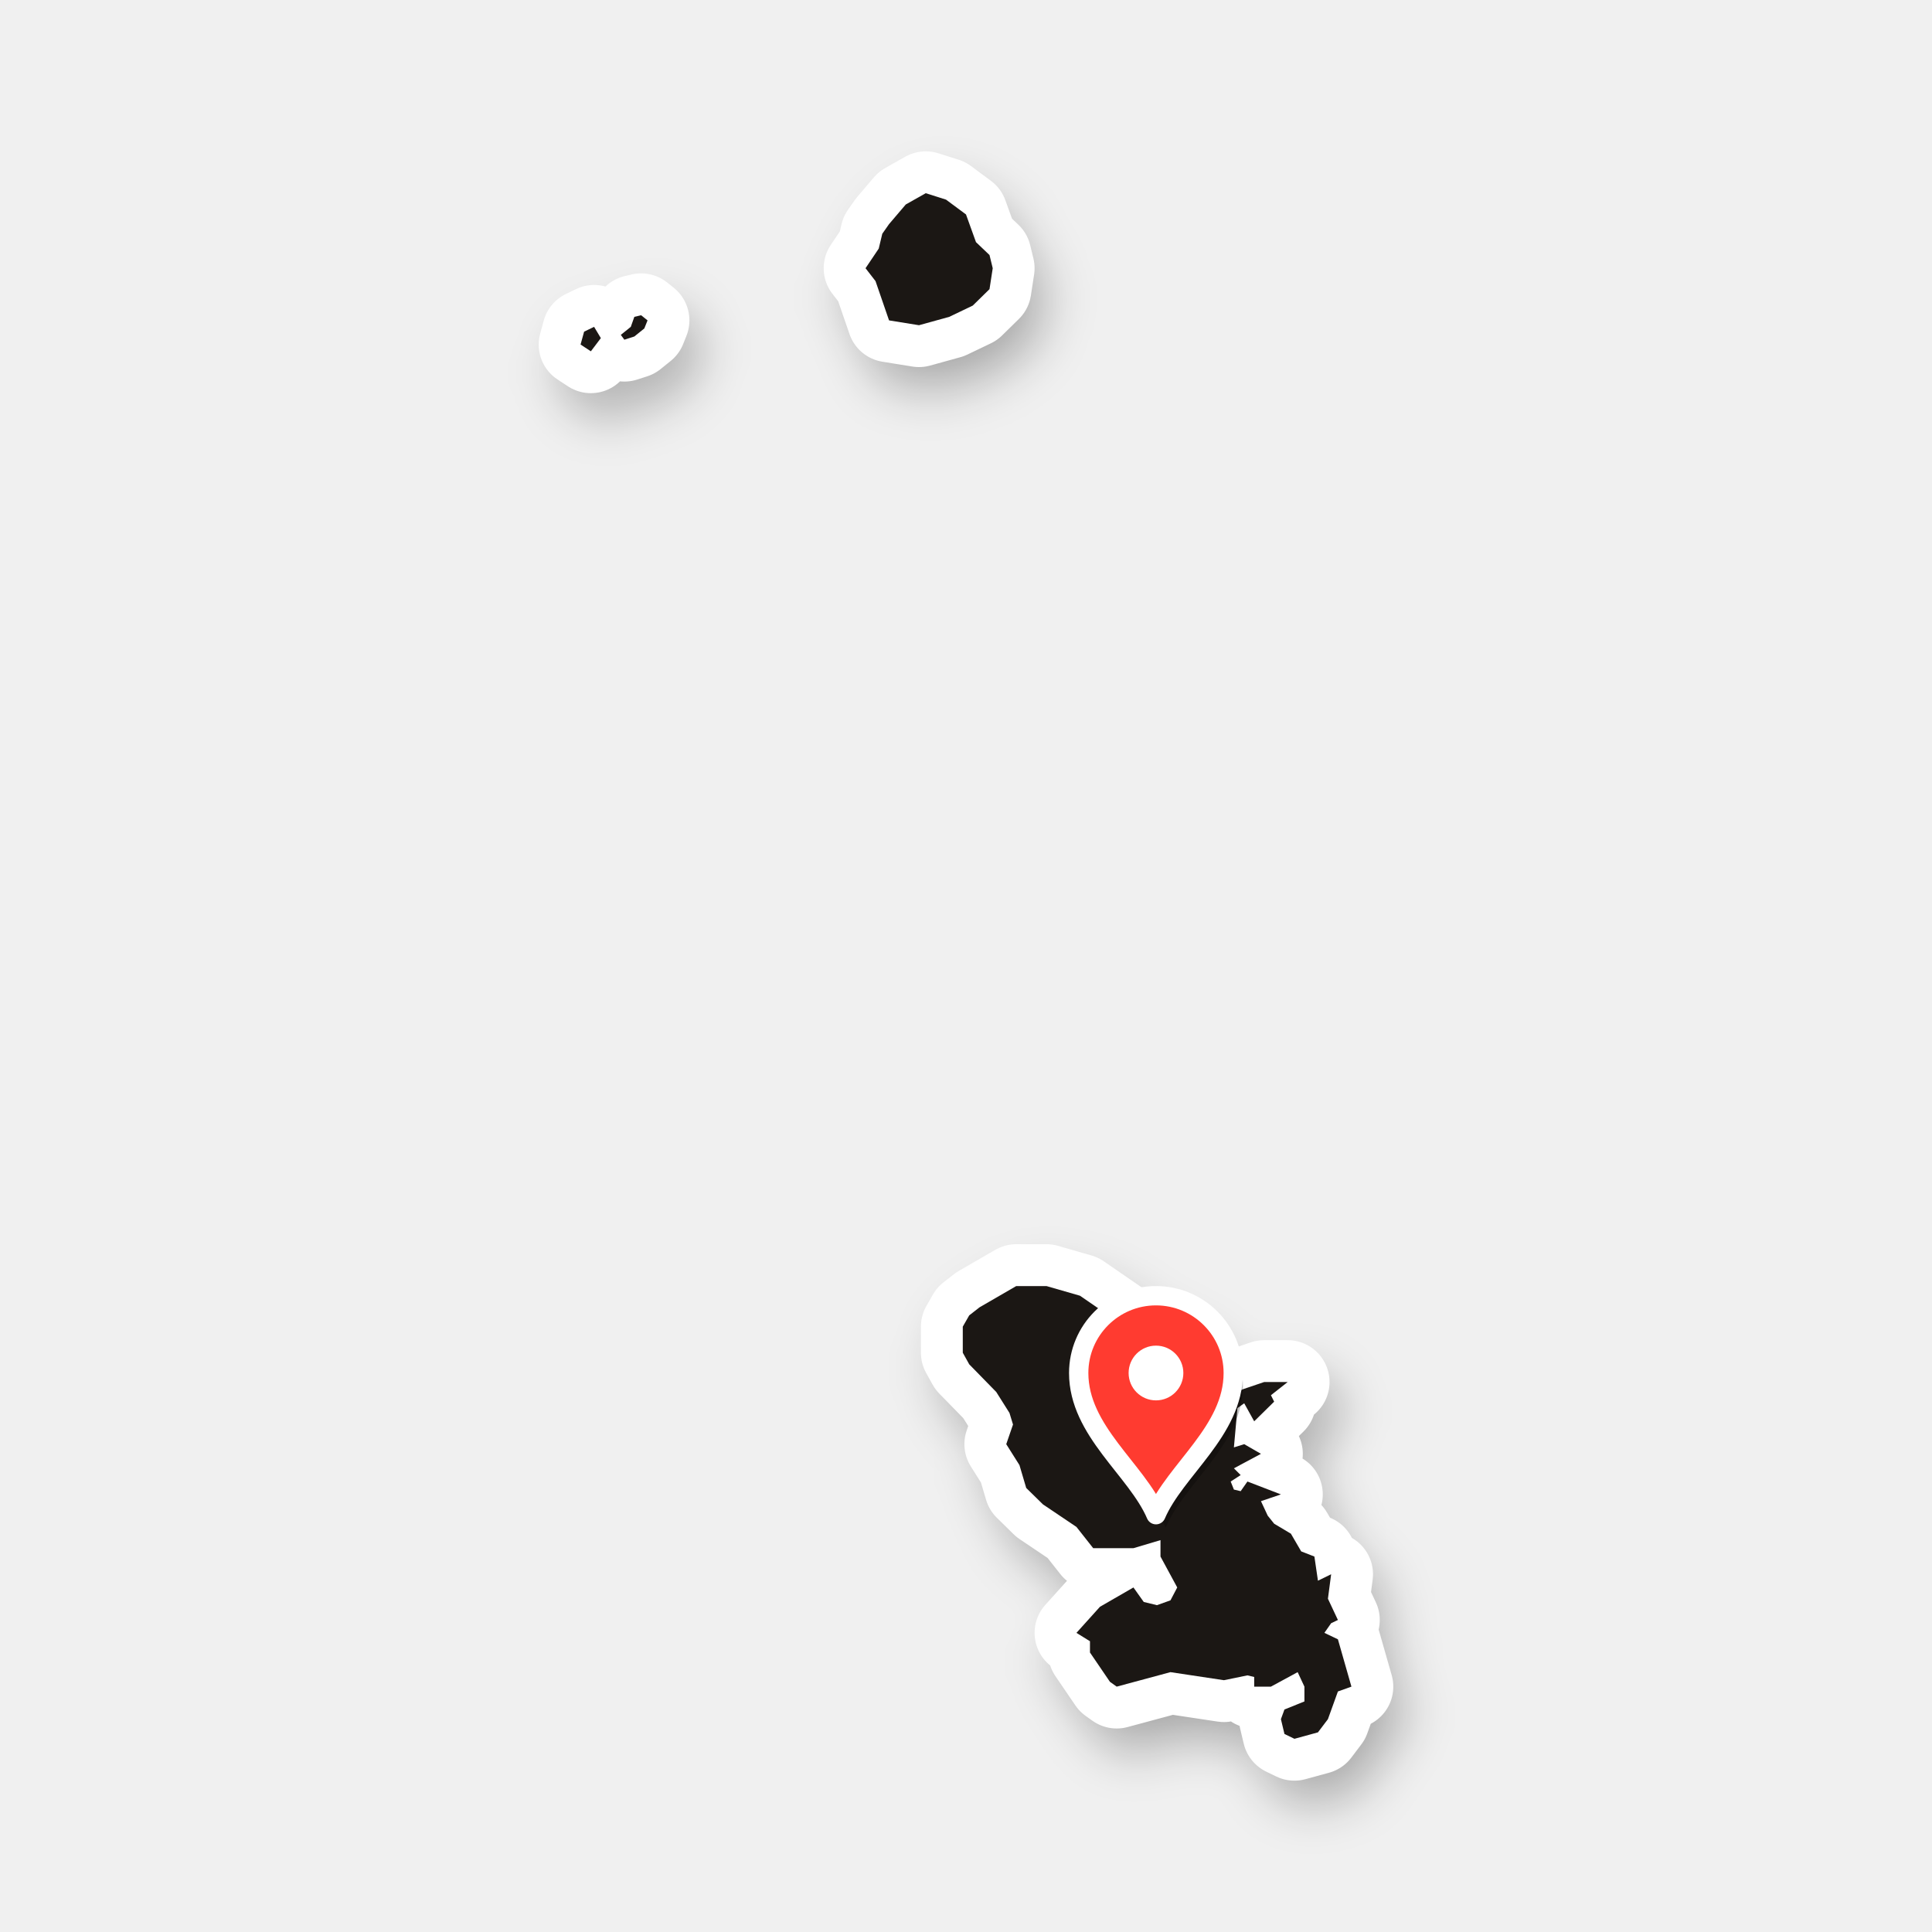
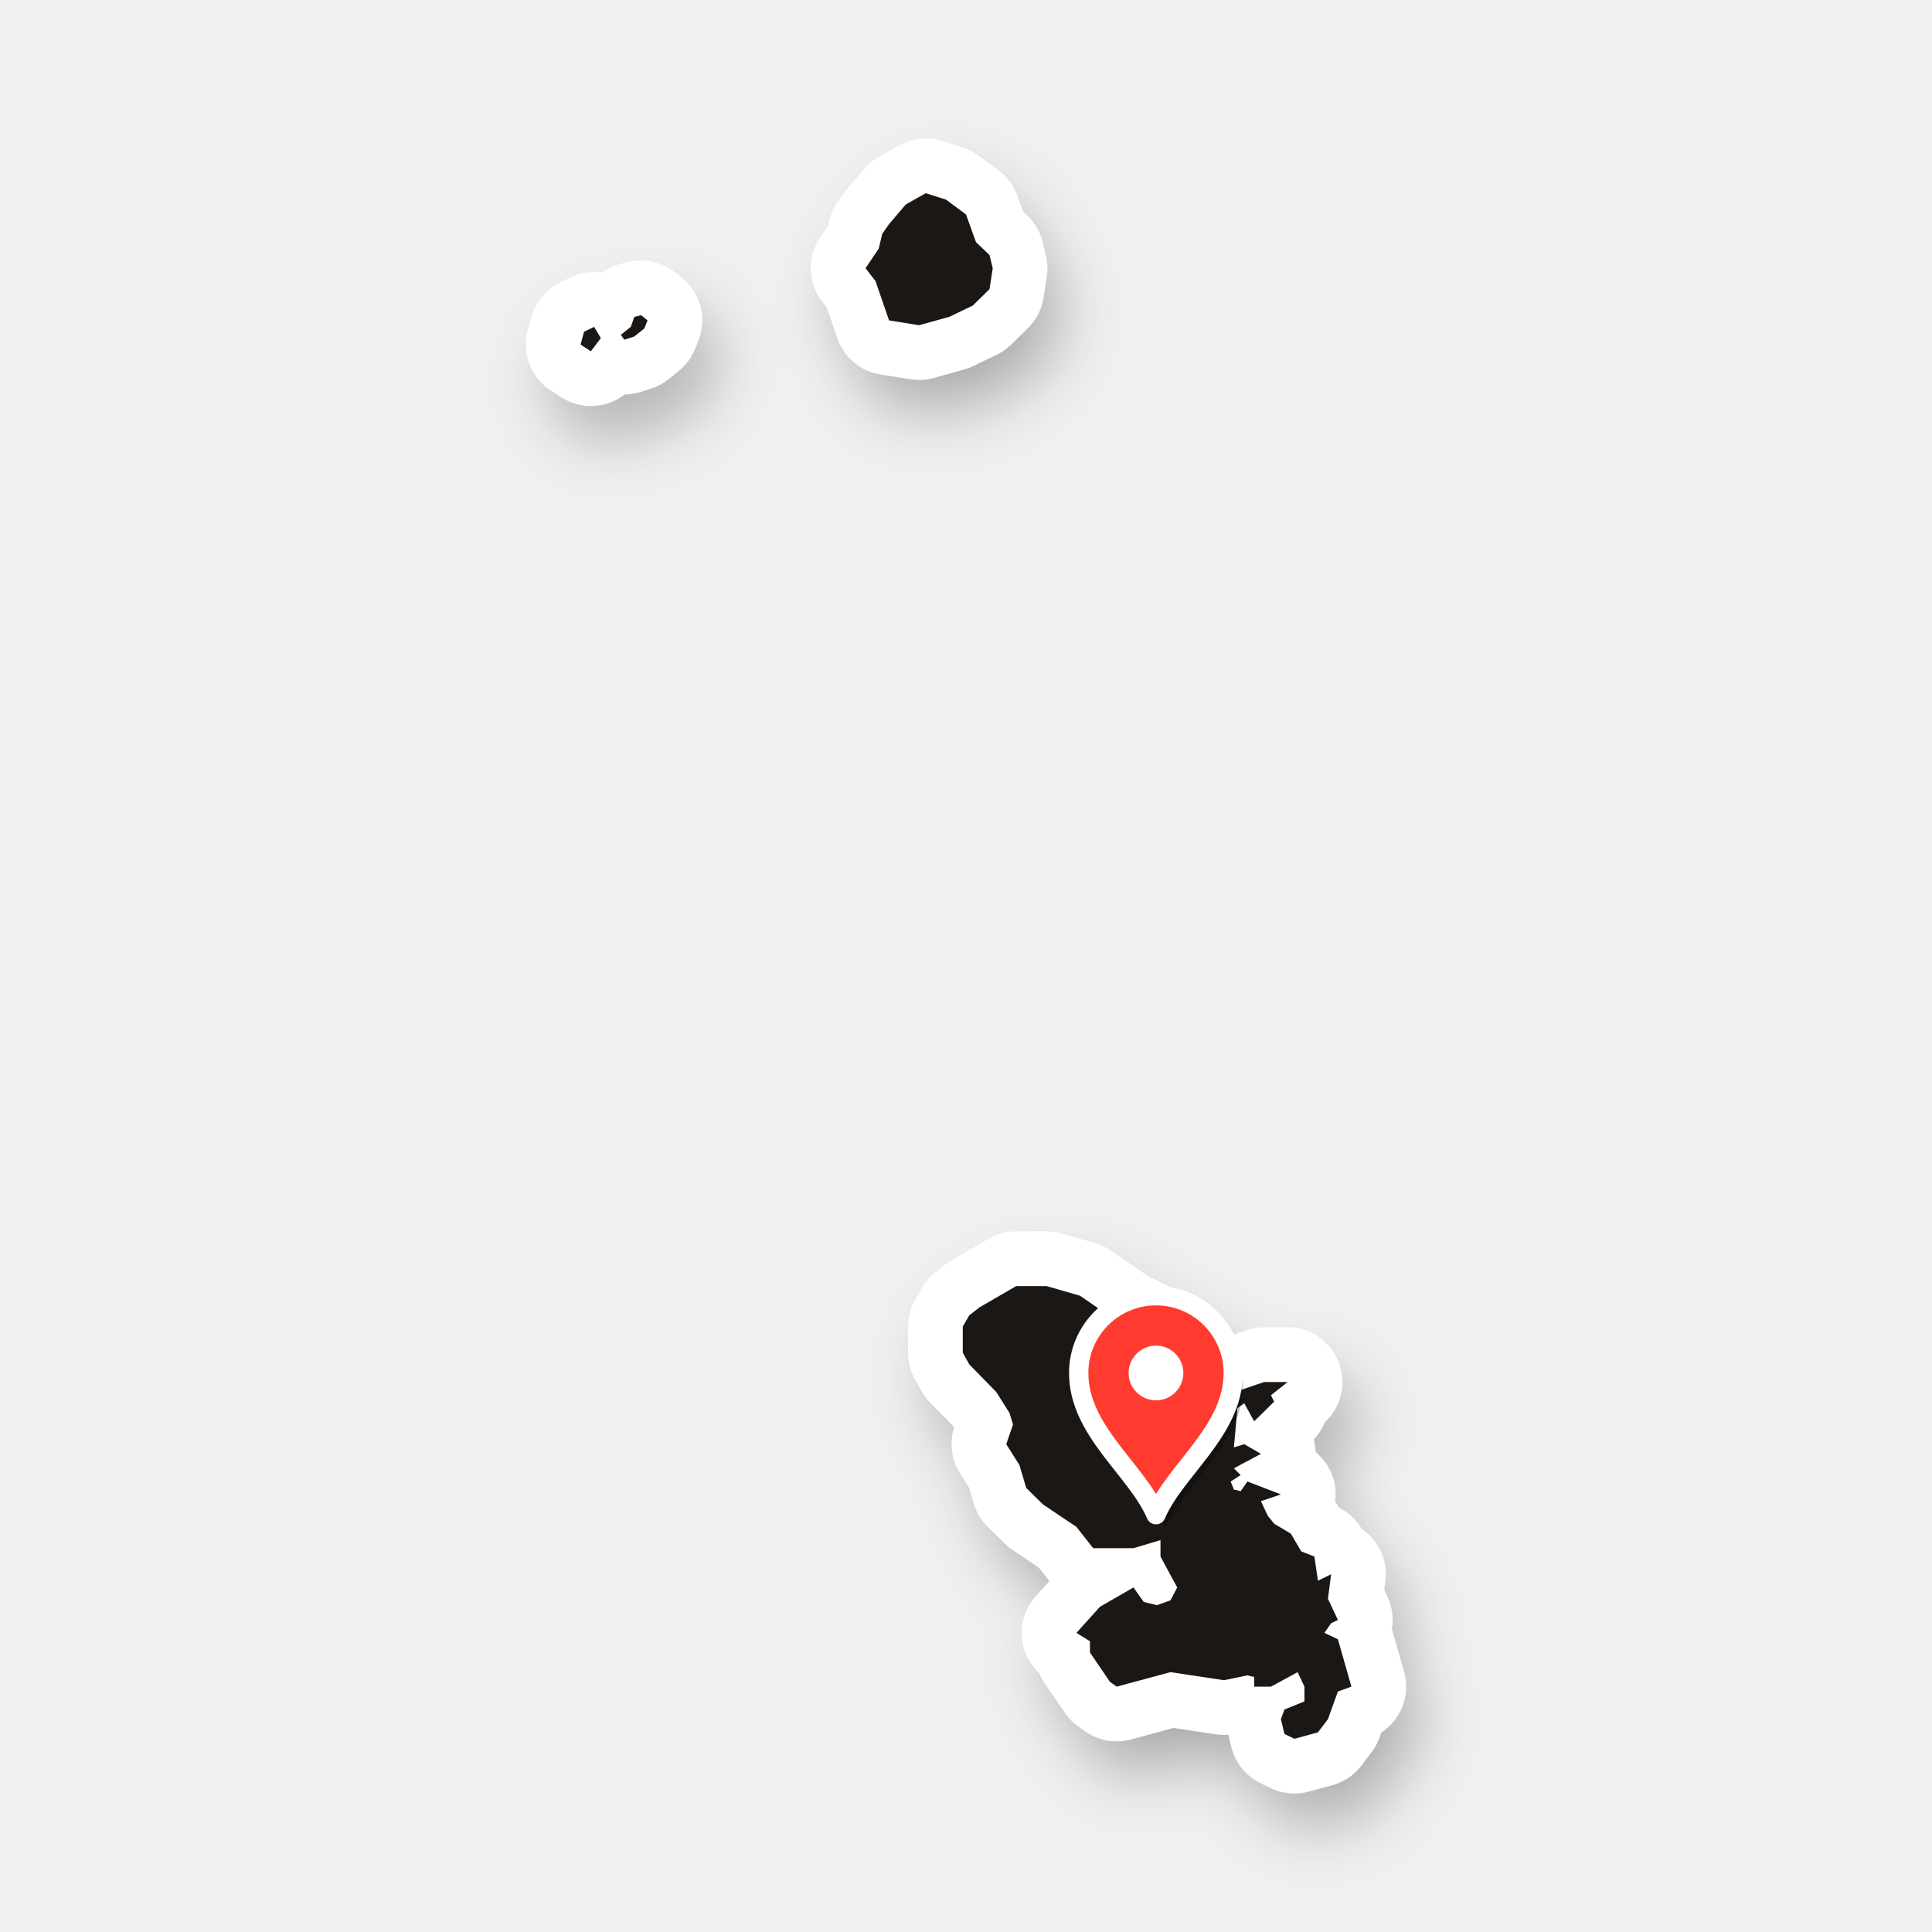
<svg xmlns="http://www.w3.org/2000/svg" width="600" height="600" viewBox="0 0 600 600">
  <defs>
    <filter id="s" x="-20%" y="-20%" width="140%" height="140%">
-       <feGaussianBlur stdDeviation="7" />
+       <feGaussianBlur stdDeviation="9" />
    </filter>
  </defs>
-   <path d="M419.7 523.8L415.5 525.3L412.4 533.9L409.3 538.0L402.0 540.0L398.9 538.5L397.8 533.9L398.9 530.9L405.1 528.4L405.1 523.8L403.0 519.3L394.7 523.8L389.5 523.8L389.5 520.8L387.4 520.3L380.1 521.8L363.5 519.3L346.8 523.8L344.7 522.3L338.5 513.2L338.5 509.7L334.3 507.1L341.6 499.0L352.0 493.0L355.2 497.5L359.3 498.5L363.5 497.0L365.6 493.0L360.4 483.4L360.4 478.3L352.0 480.8L339.5 480.8L334.3 474.2L323.9 467.2L318.7 462.1L316.6 455.0L312.5 448.5L314.6 442.4L313.5 438.8L309.4 432.3L301.0 423.7L299.0 420.1L299.0 412.0L301.0 408.5L304.2 406.0L315.6 399.4L325.0 399.4L335.4 402.4L347.9 411.0L364.5 419.1L365.6 423.7L367.6 426.2L370.8 427.2L376.0 437.3L380.1 433.8L386.4 431.3L392.6 429.2L399.9 429.2L394.7 433.3L395.7 435.3L389.5 441.4L386.4 435.8L384.3 437.3L383.2 449.5L386.4 448.5L391.6 451.5L383.2 456.0L385.3 458.1L382.2 460.1L383.2 462.6L385.3 463.1L387.4 460.1L397.8 464.1L391.6 466.2L393.7 470.7L395.7 473.2L400.9 476.3L404.1 481.8L408.2 483.4L409.3 490.9L413.4 488.9L412.4 496.5L415.5 503.1L413.4 504.1L411.3 507.1L415.5 509.1L419.7 523.8ZM308.3 83.3L307.3 89.8L302.1 94.9L294.8 98.4L285.4 101.0L276.1 99.5L271.9 87.3L268.8 83.3L272.9 77.2L274.0 72.6L276.1 69.6L281.3 63.5L287.5 60.0L293.8 62.0L300.0 66.6L303.1 75.2L307.3 79.2L308.3 83.3ZM184.5 101.5L186.6 105.0L183.5 109.1L180.3 107.0L181.4 103.0L184.5 101.5ZM201.1 99.5L200.1 102.0L197.0 104.5L193.9 105.5L192.8 104.0L195.9 101.5L197.0 98.4L199.1 97.9L201.1 99.5Z" transform="translate(5 9)" fill="#000" fill-opacity=".22" stroke="#000" stroke-opacity=".22" stroke-width="26" stroke-linejoin="round" filter="url(#s)" />
-   <path d="M419.7 523.8L415.5 525.3L412.4 533.9L409.3 538.0L402.0 540.0L398.9 538.5L397.8 533.9L398.9 530.9L405.1 528.4L405.1 523.8L403.0 519.3L394.7 523.8L389.5 523.8L389.5 520.8L387.4 520.3L380.1 521.8L363.5 519.3L346.8 523.8L344.7 522.3L338.5 513.2L338.5 509.7L334.3 507.1L341.6 499.0L352.0 493.0L355.2 497.5L359.3 498.5L363.5 497.0L365.6 493.0L360.4 483.4L360.4 478.3L352.0 480.8L339.5 480.8L334.3 474.2L323.9 467.2L318.7 462.1L316.6 455.0L312.5 448.5L314.6 442.4L313.5 438.8L309.4 432.3L301.0 423.7L299.0 420.1L299.0 412.0L301.0 408.5L304.2 406.0L315.6 399.4L325.0 399.4L335.4 402.4L347.9 411.0L364.5 419.1L365.6 423.7L367.6 426.2L370.8 427.2L376.0 437.3L380.1 433.8L386.4 431.3L392.6 429.2L399.9 429.2L394.7 433.3L395.7 435.3L389.5 441.4L386.4 435.8L384.3 437.3L383.2 449.5L386.4 448.5L391.6 451.5L383.2 456.0L385.3 458.1L382.2 460.1L383.2 462.6L385.3 463.1L387.4 460.1L397.8 464.1L391.6 466.2L393.7 470.7L395.7 473.2L400.9 476.3L404.1 481.8L408.2 483.4L409.3 490.9L413.4 488.9L412.4 496.5L415.5 503.1L413.4 504.1L411.3 507.1L415.5 509.1L419.7 523.8ZM308.3 83.3L307.3 89.8L302.1 94.9L294.8 98.4L285.4 101.0L276.1 99.5L271.9 87.3L268.8 83.3L272.9 77.2L274.0 72.6L276.1 69.6L281.3 63.5L287.5 60.0L293.8 62.0L300.0 66.6L303.1 75.2L307.3 79.2L308.3 83.3ZM184.5 101.5L186.6 105.0L183.5 109.1L180.3 107.0L181.4 103.0L184.5 101.5ZM201.1 99.5L200.1 102.0L197.0 104.5L193.9 105.5L192.8 104.0L195.9 101.5L197.0 98.4L199.1 97.9L201.1 99.5Z" fill="#fff" stroke="#fff" stroke-width="26" stroke-linejoin="round" />
+   <path d="M419.7 523.8L415.5 525.3L412.4 533.9L409.3 538.0L402.0 540.0L398.9 538.5L397.8 533.9L398.9 530.9L405.1 528.4L405.1 523.8L403.0 519.3L394.7 523.8L389.5 523.8L389.5 520.8L387.4 520.3L380.1 521.8L363.5 519.3L346.8 523.8L344.7 522.3L338.5 513.2L338.5 509.7L334.3 507.1L341.6 499.0L352.0 493.0L355.2 497.5L359.3 498.5L363.5 497.0L365.6 493.0L360.4 483.4L360.4 478.3L352.0 480.8L339.5 480.8L334.3 474.2L323.9 467.2L318.7 462.1L316.6 455.0L312.5 448.5L314.6 442.4L313.5 438.8L309.4 432.3L301.0 423.7L299.0 420.1L299.0 412.0L301.0 408.5L304.2 406.0L315.6 399.4L325.0 399.4L335.4 402.4L347.9 411.0L364.5 419.1L365.6 423.7L367.6 426.2L370.8 427.2L376.0 437.3L380.1 433.8L386.4 431.3L392.6 429.2L399.9 429.2L394.7 433.3L395.7 435.3L389.5 441.4L386.4 435.8L384.3 437.3L383.2 449.5L386.4 448.5L391.6 451.5L383.2 456.0L385.3 458.1L382.2 460.1L383.2 462.6L385.3 463.1L387.4 460.1L397.8 464.1L391.6 466.2L393.7 470.7L395.7 473.2L400.9 476.3L404.1 481.8L408.2 483.4L409.3 490.9L413.4 488.9L412.4 496.5L415.5 503.1L413.4 504.1L411.3 507.1L415.5 509.1L419.7 523.8ZM308.3 83.3L307.3 89.8L302.1 94.9L294.8 98.4L285.4 101.0L276.1 99.5L271.9 87.3L268.8 83.3L272.9 77.2L274.0 72.6L276.1 69.6L281.3 63.5L287.5 60.0L293.8 62.0L300.0 66.6L303.1 75.2L307.3 79.2L308.3 83.3ZM184.5 101.5L186.6 105.0L183.5 109.1L180.3 107.0L181.4 103.0L184.5 101.5ZM201.1 99.5L200.1 102.0L197.0 104.5L193.9 105.5L192.8 104.0L195.9 101.5L197.0 98.4L199.1 97.9L201.1 99.5Z" transform="translate(6 12)" fill="#000" fill-opacity=".22" stroke="#000" stroke-opacity=".22" stroke-width="34" stroke-linejoin="round" filter="url(#s)" />
+   <path d="M419.7 523.8L415.5 525.3L412.4 533.9L409.3 538.0L402.0 540.0L398.9 538.5L397.8 533.9L398.9 530.9L405.1 528.4L405.1 523.8L403.0 519.3L394.7 523.8L389.5 523.8L389.5 520.8L387.4 520.3L380.1 521.8L363.5 519.3L346.8 523.8L344.7 522.3L338.5 513.2L338.5 509.7L334.3 507.1L341.6 499.0L352.0 493.0L355.2 497.5L359.3 498.5L363.5 497.0L365.6 493.0L360.4 483.4L360.4 478.3L352.0 480.8L339.5 480.8L334.3 474.2L323.9 467.2L318.7 462.1L316.6 455.0L312.5 448.5L314.6 442.4L313.5 438.8L309.4 432.3L301.0 423.7L299.0 420.1L299.0 412.0L301.0 408.5L304.2 406.0L315.6 399.4L325.0 399.4L335.4 402.4L347.9 411.0L364.5 419.1L365.6 423.7L367.6 426.2L370.8 427.2L376.0 437.3L380.1 433.8L386.4 431.3L392.6 429.2L399.9 429.2L394.7 433.3L395.7 435.3L389.5 441.4L386.4 435.8L384.3 437.3L383.2 449.5L386.4 448.5L391.6 451.5L383.2 456.0L385.3 458.1L382.2 460.1L383.2 462.6L385.3 463.1L387.4 460.1L397.8 464.1L391.6 466.2L393.7 470.7L395.7 473.2L400.9 476.3L404.1 481.8L408.2 483.4L409.3 490.9L413.4 488.9L412.4 496.5L415.5 503.1L413.4 504.1L411.3 507.1L415.5 509.1L419.7 523.8ZM308.3 83.3L307.3 89.8L302.1 94.9L294.8 98.4L285.4 101.0L276.1 99.5L271.9 87.3L268.8 83.3L272.9 77.2L274.0 72.6L276.1 69.6L281.3 63.5L287.5 60.0L293.8 62.0L300.0 66.6L303.1 75.2L307.3 79.2L308.3 83.3ZM184.5 101.5L186.6 105.0L183.5 109.1L180.3 107.0L181.4 103.0L184.5 101.5ZM201.1 99.5L200.1 102.0L197.0 104.5L193.9 105.5L192.8 104.0L195.9 101.5L197.0 98.4L199.1 97.9L201.1 99.5Z" fill="#fff" stroke="#fff" stroke-width="34" stroke-linejoin="round" />
  <path d="M419.7 523.8L415.5 525.3L412.4 533.9L409.3 538.0L402.0 540.0L398.9 538.5L397.8 533.9L398.9 530.9L405.1 528.4L405.1 523.8L403.0 519.3L394.7 523.8L389.5 523.8L389.5 520.8L387.4 520.3L380.1 521.8L363.5 519.3L346.8 523.8L344.7 522.3L338.5 513.2L338.5 509.7L334.3 507.1L341.6 499.0L352.0 493.0L355.2 497.5L359.3 498.5L363.5 497.0L365.6 493.0L360.4 483.4L360.4 478.3L352.0 480.8L339.5 480.8L334.3 474.2L323.9 467.2L318.7 462.1L316.6 455.0L312.5 448.5L314.6 442.4L313.5 438.8L309.4 432.3L301.0 423.7L299.0 420.1L299.0 412.0L301.0 408.5L304.2 406.0L315.6 399.4L325.0 399.4L335.4 402.4L347.9 411.0L364.5 419.1L365.6 423.7L367.6 426.2L370.8 427.2L376.0 437.3L380.1 433.8L386.4 431.3L392.6 429.2L399.9 429.2L394.7 433.3L395.7 435.3L389.5 441.4L386.4 435.8L384.3 437.3L383.2 449.5L386.4 448.5L391.6 451.5L383.2 456.0L385.3 458.1L382.2 460.1L383.2 462.6L385.3 463.1L387.4 460.1L397.8 464.1L391.6 466.2L393.7 470.7L395.7 473.2L400.9 476.3L404.1 481.8L408.2 483.4L409.3 490.9L413.4 488.9L412.4 496.5L415.5 503.1L413.4 504.1L411.3 507.1L415.5 509.1L419.7 523.8ZM308.3 83.3L307.3 89.8L302.1 94.9L294.8 98.4L285.4 101.0L276.1 99.5L271.9 87.3L268.8 83.3L272.9 77.2L274.0 72.6L276.1 69.6L281.3 63.5L287.5 60.0L293.8 62.0L300.0 66.6L303.1 75.2L307.3 79.2L308.3 83.3ZM184.5 101.5L186.6 105.0L183.5 109.1L180.3 107.0L181.4 103.0L184.5 101.5ZM201.1 99.5L200.1 102.0L197.0 104.5L193.9 105.5L192.8 104.0L195.9 101.5L197.0 98.4L199.1 97.9L201.1 99.5Z" fill="#1b1714" />
  <g transform="translate(359.0 470.4)">
    <path d="M0 0C-6-14-24-26-24-44A24 24 0 0 1 24-44C24-26 6-14 0 0Z" fill="#000" fill-opacity=".25" transform="translate(3 4)" />
    <path d="M0 0C-6-14-24-26-24-44A24 24 0 0 1 24-44C24-26 6-14 0 0Z" fill="#ff3b30" stroke="#fff" stroke-width="6" stroke-linejoin="round" />
    <circle cy="-44" r="8.5" fill="#fff" />
  </g>
</svg>
